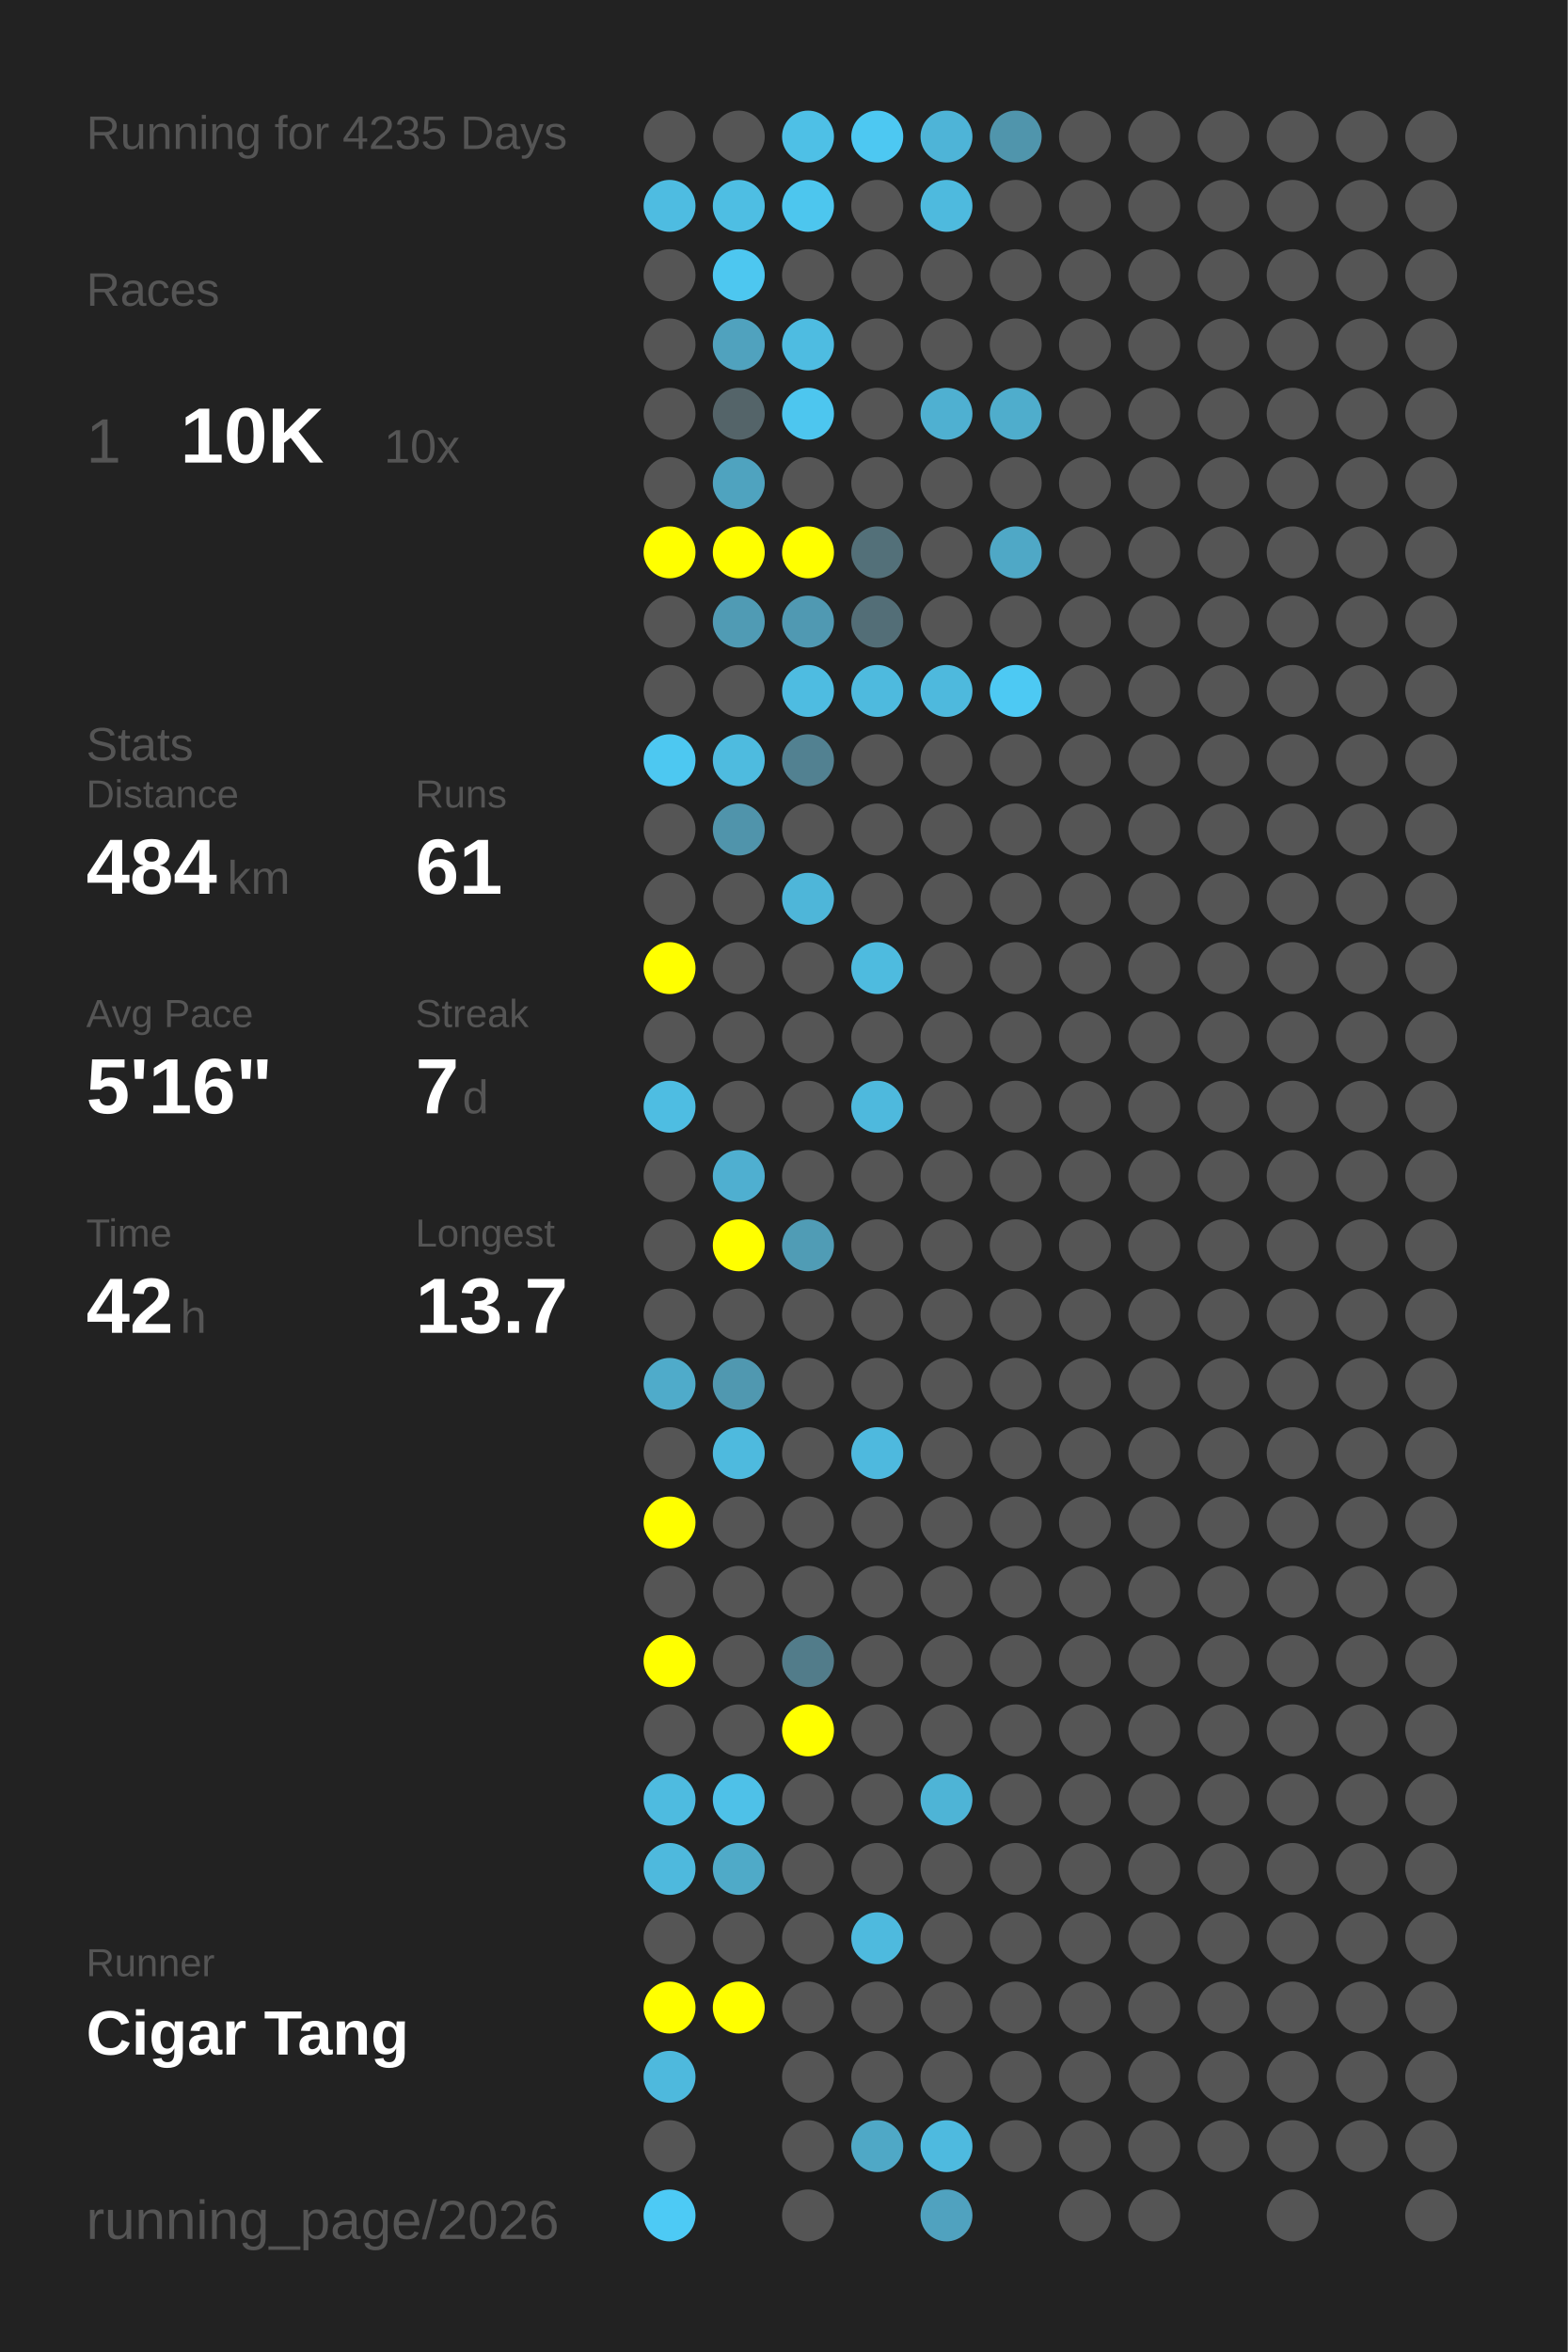
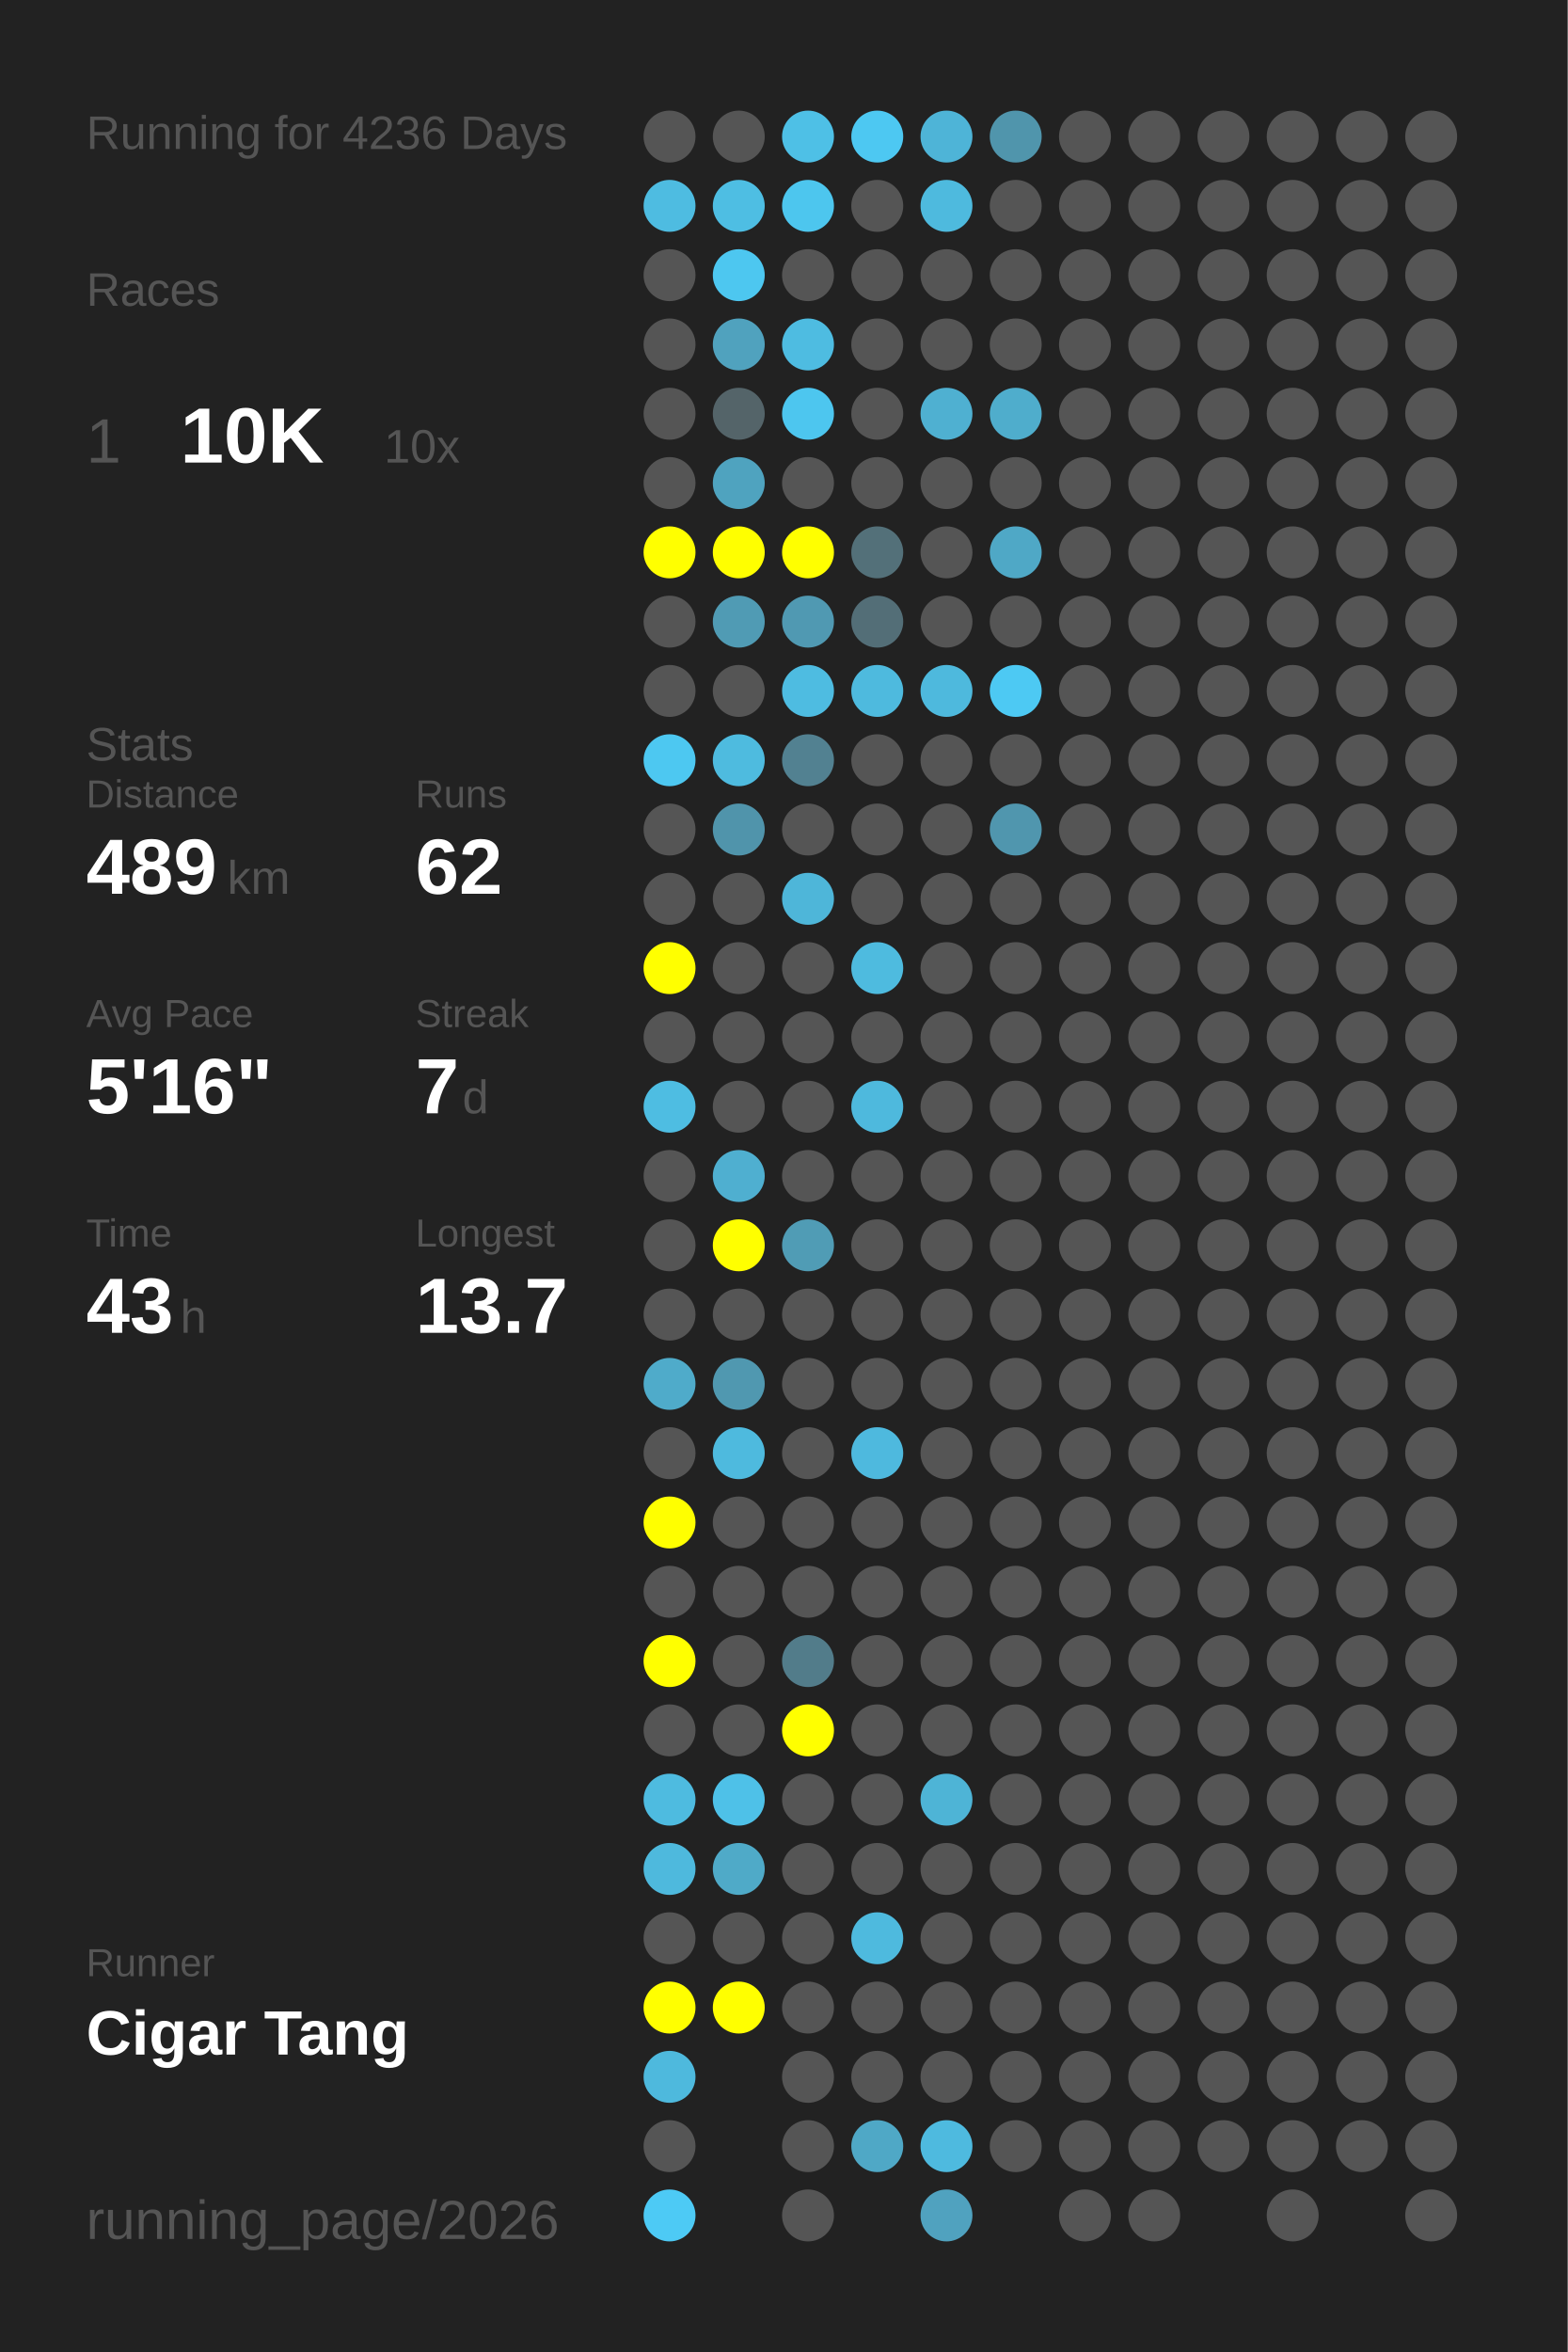
<svg xmlns="http://www.w3.org/2000/svg" baseProfile="full" height="300mm" version="1.1" viewBox="0,0,200,300" width="200mm">
  <defs />
  <rect fill="#222222" height="300" width="200" x="0" y="0" />
-   <text fill="#555555" style="font-size:6px; font-family:Arial;" x="11" y="19">Running for 4235 Days</text>
+   <text fill="#555555" style="font-size:6px; font-family:Arial;" x="11" y="19">Running for 4236 Days</text>
  <text fill="#555555" style="font-size:6px; font-family:Arial;" x="11" y="39">Races</text>
  <text fill="#555555" style="font-size:8px; font-family:Arial;" x="11" y="59">1</text>
  <text fill="#FFFFFF" style="font-size:10px; font-family:Arial; font-weight:bold;" x="23" y="59">10K</text>
  <text fill="#555555" style="font-size:6px; font-family:Arial;" x="49" y="59">10x</text>
  <text fill="#555555" style="font-size:6px; font-family:Arial;" x="11" y="97">Stats</text>
  <text fill="#555555" style="font-size:5px; font-family:Arial;" x="11" y="103">Distance</text>
-   <text fill="#FFFFFF" style="font-size:10px; font-family:Arial; font-weight:bold;" x="11" y="114">484</text>
+   <text fill="#FFFFFF" style="font-size:10px; font-family:Arial; font-weight:bold;" x="11" y="114">489</text>
  <text fill="#555555" style="font-size:6px; font-family:Arial;" x="29" y="114">km</text>
  <text fill="#555555" style="font-size:5px; font-family:Arial;" x="53" y="103">Runs</text>
-   <text fill="#FFFFFF" style="font-size:10px; font-family:Arial; font-weight:bold;" x="53" y="114">61</text>
+   <text fill="#FFFFFF" style="font-size:10px; font-family:Arial; font-weight:bold;" x="53" y="114">62</text>
  <text fill="#555555" style="font-size:5px; font-family:Arial;" x="11" y="131">Avg Pace</text>
  <text fill="#FFFFFF" style="font-size:10px; font-family:Arial; font-weight:bold;" x="11" y="142">5'16"</text>
  <text fill="#555555" style="font-size:5px; font-family:Arial;" x="53" y="131">Streak</text>
  <text fill="#FFFFFF" style="font-size:10px; font-family:Arial; font-weight:bold;" x="53" y="142">7</text>
  <text fill="#555555" style="font-size:6px; font-family:Arial;" x="59" y="142">d</text>
  <text fill="#555555" style="font-size:5px; font-family:Arial;" x="11" y="159">Time</text>
-   <text fill="#FFFFFF" style="font-size:10px; font-family:Arial; font-weight:bold;" x="11" y="170">42</text>
+   <text fill="#FFFFFF" style="font-size:10px; font-family:Arial; font-weight:bold;" x="11" y="170">43</text>
  <text fill="#555555" style="font-size:6px; font-family:Arial;" x="23" y="170">h</text>
  <text fill="#555555" style="font-size:5px; font-family:Arial;" x="53" y="159">Longest</text>
  <text fill="#FFFFFF" style="font-size:10px; font-family:Arial; font-weight:bold;" x="53" y="170">13.7</text>
  <text fill="#555555" style="font-size:5px; font-family:Arial;" x="11" y="252.065">Runner</text>
  <text fill="#FFFFFF" style="font-size:8px; font-family:Arial; font-weight:bold;" x="11" y="262.065">Cigar Tang</text>
  <text fill="#555555" style="font-size:7px; font-family:Arial;" x="11" y="285.581">running_page/2026</text>
  <circle cx="85.417" cy="17.419" fill="#555555" r="3.312" />
  <circle cx="85.417" cy="26.258" fill="#4ebce1" r="3.312" />
  <circle cx="85.417" cy="35.097" fill="#555555" r="3.312" />
  <circle cx="85.417" cy="43.935" fill="#555555" r="3.312" />
  <circle cx="85.417" cy="52.774" fill="#555555" r="3.312" />
  <circle cx="85.417" cy="61.613" fill="#555555" r="3.312" />
  <circle cx="85.417" cy="70.452" fill="#FFFF00" r="3.312" />
  <circle cx="85.417" cy="79.29" fill="#555555" r="3.312" />
  <circle cx="85.417" cy="88.129" fill="#555555" r="3.312" />
  <circle cx="85.417" cy="96.968" fill="#4dc8f1" r="3.312" />
  <circle cx="85.417" cy="105.806" fill="#555555" r="3.312" />
  <circle cx="85.417" cy="114.645" fill="#555555" r="3.312" />
  <circle cx="85.417" cy="123.484" fill="#FFFF00" r="3.312" />
  <circle cx="85.417" cy="132.323" fill="#555555" r="3.312" />
  <circle cx="85.417" cy="141.161" fill="#4ebde2" r="3.312" />
  <circle cx="85.417" cy="150" fill="#555555" r="3.312" />
  <circle cx="85.417" cy="158.839" fill="#555555" r="3.312" />
  <circle cx="85.417" cy="167.677" fill="#555555" r="3.312" />
  <circle cx="85.417" cy="176.516" fill="#4fabca" r="3.312" />
  <circle cx="85.417" cy="185.355" fill="#555555" r="3.312" />
  <circle cx="85.417" cy="194.194" fill="#FFFF00" r="3.312" />
  <circle cx="85.417" cy="203.032" fill="#555555" r="3.312" />
  <circle cx="85.417" cy="211.871" fill="#FFFF00" r="3.312" />
  <circle cx="85.417" cy="220.71" fill="#555555" r="3.312" />
  <circle cx="85.417" cy="229.548" fill="#4ebbe0" r="3.312" />
  <circle cx="85.417" cy="238.387" fill="#4eb9dd" r="3.312" />
  <circle cx="85.417" cy="247.226" fill="#555555" r="3.312" />
  <circle cx="85.417" cy="256.065" fill="#FFFF00" r="3.312" />
  <circle cx="85.417" cy="264.903" fill="#4eb9dd" r="3.312" />
  <circle cx="85.417" cy="273.742" fill="#555555" r="3.312" />
  <circle cx="85.417" cy="282.581" fill="#4dcaf5" r="3.312" />
  <circle cx="94.25" cy="17.419" fill="#555555" r="3.312" />
  <circle cx="94.25" cy="26.258" fill="#4ebee3" r="3.312" />
  <circle cx="94.25" cy="35.097" fill="#4dc7f0" r="3.312" />
  <circle cx="94.25" cy="43.935" fill="#50a2be" r="3.312" />
  <circle cx="94.25" cy="52.774" fill="#546469" r="3.312" />
  <circle cx="94.25" cy="61.613" fill="#4fa3bf" r="3.312" />
  <circle cx="94.25" cy="70.452" fill="#FFFF00" r="3.312" />
  <circle cx="94.25" cy="79.29" fill="#509bb4" r="3.312" />
  <circle cx="94.25" cy="88.129" fill="#555555" r="3.312" />
  <circle cx="94.25" cy="96.968" fill="#4ebbdf" r="3.312" />
  <circle cx="94.25" cy="105.806" fill="#5094ab" r="3.312" />
  <circle cx="94.25" cy="114.645" fill="#555555" r="3.312" />
  <circle cx="94.25" cy="123.484" fill="#555555" r="3.312" />
  <circle cx="94.25" cy="132.323" fill="#555555" r="3.312" />
  <circle cx="94.25" cy="141.161" fill="#555555" r="3.312" />
  <circle cx="94.25" cy="150" fill="#4fafd0" r="3.312" />
  <circle cx="94.25" cy="158.839" fill="#FFFF00" r="3.312" />
  <circle cx="94.25" cy="167.677" fill="#555555" r="3.312" />
  <circle cx="94.25" cy="176.516" fill="#5098b0" r="3.312" />
  <circle cx="94.25" cy="185.355" fill="#4ebade" r="3.312" />
  <circle cx="94.25" cy="194.194" fill="#555555" r="3.312" />
  <circle cx="94.25" cy="203.032" fill="#555555" r="3.312" />
  <circle cx="94.25" cy="211.871" fill="#555555" r="3.312" />
  <circle cx="94.25" cy="220.71" fill="#555555" r="3.312" />
  <circle cx="94.25" cy="229.548" fill="#4ec1e8" r="3.312" />
  <circle cx="94.25" cy="238.387" fill="#4faac8" r="3.312" />
  <circle cx="94.25" cy="247.226" fill="#555555" r="3.312" />
  <circle cx="94.25" cy="256.065" fill="#FFFF00" r="3.312" />
  <circle cx="103.083" cy="17.419" fill="#4ec0e6" r="3.312" />
  <circle cx="103.083" cy="26.258" fill="#4dc6ee" r="3.312" />
  <circle cx="103.083" cy="35.097" fill="#555555" r="3.312" />
  <circle cx="103.083" cy="43.935" fill="#4ebce1" r="3.312" />
  <circle cx="103.083" cy="52.774" fill="#4dc6ef" r="3.312" />
  <circle cx="103.083" cy="61.613" fill="#555555" r="3.312" />
  <circle cx="103.083" cy="70.452" fill="#FFFF00" r="3.312" />
  <circle cx="103.083" cy="79.29" fill="#5099b2" r="3.312" />
  <circle cx="103.083" cy="88.129" fill="#4ebce1" r="3.312" />
  <circle cx="103.083" cy="96.968" fill="#528191" r="3.312" />
  <circle cx="103.083" cy="105.806" fill="#555555" r="3.312" />
  <circle cx="103.083" cy="114.645" fill="#4eb6d9" r="3.312" />
  <circle cx="103.083" cy="123.484" fill="#555555" r="3.312" />
  <circle cx="103.083" cy="132.323" fill="#555555" r="3.312" />
  <circle cx="103.083" cy="141.161" fill="#555555" r="3.312" />
  <circle cx="103.083" cy="150" fill="#555555" r="3.312" />
  <circle cx="103.083" cy="158.839" fill="#509cb5" r="3.312" />
  <circle cx="103.083" cy="167.677" fill="#555555" r="3.312" />
  <circle cx="103.083" cy="176.516" fill="#555555" r="3.312" />
  <circle cx="103.083" cy="185.355" fill="#555555" r="3.312" />
  <circle cx="103.083" cy="194.194" fill="#555555" r="3.312" />
  <circle cx="103.083" cy="203.032" fill="#555555" r="3.312" />
  <circle cx="103.083" cy="211.871" fill="#527c8a" r="3.312" />
  <circle cx="103.083" cy="220.71" fill="#FFFF00" r="3.312" />
  <circle cx="103.083" cy="229.548" fill="#555555" r="3.312" />
  <circle cx="103.083" cy="238.387" fill="#555555" r="3.312" />
  <circle cx="103.083" cy="247.226" fill="#555555" r="3.312" />
  <circle cx="103.083" cy="256.065" fill="#555555" r="3.312" />
  <circle cx="103.083" cy="264.903" fill="#555555" r="3.312" />
  <circle cx="103.083" cy="273.742" fill="#555555" r="3.312" />
  <circle cx="103.083" cy="282.581" fill="#555555" r="3.312" />
  <circle cx="111.917" cy="17.419" fill="#4dc8f2" r="3.312" />
  <circle cx="111.917" cy="26.258" fill="#555555" r="3.312" />
  <circle cx="111.917" cy="35.097" fill="#555555" r="3.312" />
  <circle cx="111.917" cy="43.935" fill="#555555" r="3.312" />
  <circle cx="111.917" cy="52.774" fill="#555555" r="3.312" />
  <circle cx="111.917" cy="61.613" fill="#555555" r="3.312" />
  <circle cx="111.917" cy="70.452" fill="#537079" r="3.312" />
  <circle cx="111.917" cy="79.29" fill="#536e77" r="3.312" />
  <circle cx="111.917" cy="88.129" fill="#4ebade" r="3.312" />
  <circle cx="111.917" cy="96.968" fill="#555555" r="3.312" />
  <circle cx="111.917" cy="105.806" fill="#555555" r="3.312" />
  <circle cx="111.917" cy="114.645" fill="#555555" r="3.312" />
  <circle cx="111.917" cy="123.484" fill="#4ebbdf" r="3.312" />
  <circle cx="111.917" cy="132.323" fill="#555555" r="3.312" />
  <circle cx="111.917" cy="141.161" fill="#4eb9dd" r="3.312" />
  <circle cx="111.917" cy="150" fill="#555555" r="3.312" />
  <circle cx="111.917" cy="158.839" fill="#555555" r="3.312" />
  <circle cx="111.917" cy="167.677" fill="#555555" r="3.312" />
  <circle cx="111.917" cy="176.516" fill="#555555" r="3.312" />
  <circle cx="111.917" cy="185.355" fill="#4eb9de" r="3.312" />
  <circle cx="111.917" cy="194.194" fill="#555555" r="3.312" />
  <circle cx="111.917" cy="203.032" fill="#555555" r="3.312" />
  <circle cx="111.917" cy="211.871" fill="#555555" r="3.312" />
  <circle cx="111.917" cy="220.71" fill="#555555" r="3.312" />
  <circle cx="111.917" cy="229.548" fill="#555555" r="3.312" />
  <circle cx="111.917" cy="238.387" fill="#555555" r="3.312" />
  <circle cx="111.917" cy="247.226" fill="#4ebade" r="3.312" />
  <circle cx="111.917" cy="256.065" fill="#555555" r="3.312" />
  <circle cx="111.917" cy="264.903" fill="#555555" r="3.312" />
  <circle cx="111.917" cy="273.742" fill="#4fa8c6" r="3.312" />
  <circle cx="120.75" cy="17.419" fill="#4eb4d7" r="3.312" />
  <circle cx="120.75" cy="26.258" fill="#4ebade" r="3.312" />
  <circle cx="120.75" cy="35.097" fill="#555555" r="3.312" />
  <circle cx="120.75" cy="43.935" fill="#555555" r="3.312" />
  <circle cx="120.75" cy="52.774" fill="#4fb0d1" r="3.312" />
  <circle cx="120.75" cy="61.613" fill="#555555" r="3.312" />
  <circle cx="120.75" cy="70.452" fill="#555555" r="3.312" />
  <circle cx="120.75" cy="79.29" fill="#555555" r="3.312" />
  <circle cx="120.75" cy="88.129" fill="#4eb9dd" r="3.312" />
  <circle cx="120.75" cy="96.968" fill="#555555" r="3.312" />
  <circle cx="120.75" cy="105.806" fill="#555555" r="3.312" />
  <circle cx="120.75" cy="114.645" fill="#555555" r="3.312" />
  <circle cx="120.75" cy="123.484" fill="#555555" r="3.312" />
  <circle cx="120.75" cy="132.323" fill="#555555" r="3.312" />
  <circle cx="120.75" cy="141.161" fill="#555555" r="3.312" />
  <circle cx="120.75" cy="150" fill="#555555" r="3.312" />
  <circle cx="120.75" cy="158.839" fill="#555555" r="3.312" />
  <circle cx="120.75" cy="167.677" fill="#555555" r="3.312" />
  <circle cx="120.75" cy="176.516" fill="#555555" r="3.312" />
  <circle cx="120.75" cy="185.355" fill="#555555" r="3.312" />
  <circle cx="120.75" cy="194.194" fill="#555555" r="3.312" />
  <circle cx="120.75" cy="203.032" fill="#555555" r="3.312" />
  <circle cx="120.75" cy="211.871" fill="#555555" r="3.312" />
  <circle cx="120.75" cy="220.71" fill="#555555" r="3.312" />
  <circle cx="120.75" cy="229.548" fill="#4eb4d6" r="3.312" />
  <circle cx="120.75" cy="238.387" fill="#555555" r="3.312" />
  <circle cx="120.75" cy="247.226" fill="#555555" r="3.312" />
  <circle cx="120.75" cy="256.065" fill="#555555" r="3.312" />
  <circle cx="120.75" cy="264.903" fill="#555555" r="3.312" />
  <circle cx="120.75" cy="273.742" fill="#4ebadf" r="3.312" />
  <circle cx="120.75" cy="282.581" fill="#50a2bf" r="3.312" />
  <circle cx="129.583" cy="17.419" fill="#5095ac" r="3.312" />
  <circle cx="129.583" cy="26.258" fill="#555555" r="3.312" />
  <circle cx="129.583" cy="35.097" fill="#555555" r="3.312" />
  <circle cx="129.583" cy="43.935" fill="#555555" r="3.312" />
  <circle cx="129.583" cy="52.774" fill="#4fadcc" r="3.312" />
  <circle cx="129.583" cy="61.613" fill="#555555" r="3.312" />
  <circle cx="129.583" cy="70.452" fill="#4fa8c6" r="3.312" />
  <circle cx="129.583" cy="79.29" fill="#555555" r="3.312" />
  <circle cx="129.583" cy="88.129" fill="#4dc9f3" r="3.312" />
  <circle cx="129.583" cy="96.968" fill="#555555" r="3.312" />
-   <circle cx="129.583" cy="105.806" fill="#555555" r="3.312" />
+   <circle cx="129.583" cy="105.806" fill="#5096ae" r="3.312" />
  <circle cx="129.583" cy="114.645" fill="#555555" r="3.312" />
  <circle cx="129.583" cy="123.484" fill="#555555" r="3.312" />
  <circle cx="129.583" cy="132.323" fill="#555555" r="3.312" />
  <circle cx="129.583" cy="141.161" fill="#555555" r="3.312" />
  <circle cx="129.583" cy="150" fill="#555555" r="3.312" />
  <circle cx="129.583" cy="158.839" fill="#555555" r="3.312" />
  <circle cx="129.583" cy="167.677" fill="#555555" r="3.312" />
  <circle cx="129.583" cy="176.516" fill="#555555" r="3.312" />
  <circle cx="129.583" cy="185.355" fill="#555555" r="3.312" />
  <circle cx="129.583" cy="194.194" fill="#555555" r="3.312" />
  <circle cx="129.583" cy="203.032" fill="#555555" r="3.312" />
  <circle cx="129.583" cy="211.871" fill="#555555" r="3.312" />
  <circle cx="129.583" cy="220.71" fill="#555555" r="3.312" />
  <circle cx="129.583" cy="229.548" fill="#555555" r="3.312" />
  <circle cx="129.583" cy="238.387" fill="#555555" r="3.312" />
  <circle cx="129.583" cy="247.226" fill="#555555" r="3.312" />
  <circle cx="129.583" cy="256.065" fill="#555555" r="3.312" />
  <circle cx="129.583" cy="264.903" fill="#555555" r="3.312" />
  <circle cx="129.583" cy="273.742" fill="#555555" r="3.312" />
  <circle cx="138.417" cy="17.419" fill="#555555" r="3.312" />
  <circle cx="138.417" cy="26.258" fill="#555555" r="3.312" />
  <circle cx="138.417" cy="35.097" fill="#555555" r="3.312" />
  <circle cx="138.417" cy="43.935" fill="#555555" r="3.312" />
  <circle cx="138.417" cy="52.774" fill="#555555" r="3.312" />
  <circle cx="138.417" cy="61.613" fill="#555555" r="3.312" />
  <circle cx="138.417" cy="70.452" fill="#555555" r="3.312" />
  <circle cx="138.417" cy="79.29" fill="#555555" r="3.312" />
  <circle cx="138.417" cy="88.129" fill="#555555" r="3.312" />
  <circle cx="138.417" cy="96.968" fill="#555555" r="3.312" />
  <circle cx="138.417" cy="105.806" fill="#555555" r="3.312" />
  <circle cx="138.417" cy="114.645" fill="#555555" r="3.312" />
  <circle cx="138.417" cy="123.484" fill="#555555" r="3.312" />
  <circle cx="138.417" cy="132.323" fill="#555555" r="3.312" />
  <circle cx="138.417" cy="141.161" fill="#555555" r="3.312" />
  <circle cx="138.417" cy="150" fill="#555555" r="3.312" />
  <circle cx="138.417" cy="158.839" fill="#555555" r="3.312" />
  <circle cx="138.417" cy="167.677" fill="#555555" r="3.312" />
  <circle cx="138.417" cy="176.516" fill="#555555" r="3.312" />
  <circle cx="138.417" cy="185.355" fill="#555555" r="3.312" />
  <circle cx="138.417" cy="194.194" fill="#555555" r="3.312" />
  <circle cx="138.417" cy="203.032" fill="#555555" r="3.312" />
  <circle cx="138.417" cy="211.871" fill="#555555" r="3.312" />
  <circle cx="138.417" cy="220.71" fill="#555555" r="3.312" />
  <circle cx="138.417" cy="229.548" fill="#555555" r="3.312" />
  <circle cx="138.417" cy="238.387" fill="#555555" r="3.312" />
  <circle cx="138.417" cy="247.226" fill="#555555" r="3.312" />
  <circle cx="138.417" cy="256.065" fill="#555555" r="3.312" />
  <circle cx="138.417" cy="264.903" fill="#555555" r="3.312" />
  <circle cx="138.417" cy="273.742" fill="#555555" r="3.312" />
  <circle cx="138.417" cy="282.581" fill="#555555" r="3.312" />
  <circle cx="147.25" cy="17.419" fill="#555555" r="3.312" />
  <circle cx="147.25" cy="26.258" fill="#555555" r="3.312" />
  <circle cx="147.25" cy="35.097" fill="#555555" r="3.312" />
  <circle cx="147.25" cy="43.935" fill="#555555" r="3.312" />
  <circle cx="147.25" cy="52.774" fill="#555555" r="3.312" />
  <circle cx="147.25" cy="61.613" fill="#555555" r="3.312" />
  <circle cx="147.25" cy="70.452" fill="#555555" r="3.312" />
  <circle cx="147.25" cy="79.29" fill="#555555" r="3.312" />
  <circle cx="147.25" cy="88.129" fill="#555555" r="3.312" />
  <circle cx="147.25" cy="96.968" fill="#555555" r="3.312" />
  <circle cx="147.25" cy="105.806" fill="#555555" r="3.312" />
  <circle cx="147.25" cy="114.645" fill="#555555" r="3.312" />
  <circle cx="147.25" cy="123.484" fill="#555555" r="3.312" />
  <circle cx="147.25" cy="132.323" fill="#555555" r="3.312" />
  <circle cx="147.25" cy="141.161" fill="#555555" r="3.312" />
  <circle cx="147.25" cy="150" fill="#555555" r="3.312" />
  <circle cx="147.25" cy="158.839" fill="#555555" r="3.312" />
  <circle cx="147.25" cy="167.677" fill="#555555" r="3.312" />
  <circle cx="147.25" cy="176.516" fill="#555555" r="3.312" />
  <circle cx="147.25" cy="185.355" fill="#555555" r="3.312" />
  <circle cx="147.25" cy="194.194" fill="#555555" r="3.312" />
  <circle cx="147.25" cy="203.032" fill="#555555" r="3.312" />
  <circle cx="147.25" cy="211.871" fill="#555555" r="3.312" />
  <circle cx="147.25" cy="220.71" fill="#555555" r="3.312" />
  <circle cx="147.25" cy="229.548" fill="#555555" r="3.312" />
  <circle cx="147.25" cy="238.387" fill="#555555" r="3.312" />
  <circle cx="147.25" cy="247.226" fill="#555555" r="3.312" />
  <circle cx="147.25" cy="256.065" fill="#555555" r="3.312" />
  <circle cx="147.25" cy="264.903" fill="#555555" r="3.312" />
  <circle cx="147.25" cy="273.742" fill="#555555" r="3.312" />
  <circle cx="147.25" cy="282.581" fill="#555555" r="3.312" />
  <circle cx="156.083" cy="17.419" fill="#555555" r="3.312" />
  <circle cx="156.083" cy="26.258" fill="#555555" r="3.312" />
  <circle cx="156.083" cy="35.097" fill="#555555" r="3.312" />
  <circle cx="156.083" cy="43.935" fill="#555555" r="3.312" />
  <circle cx="156.083" cy="52.774" fill="#555555" r="3.312" />
  <circle cx="156.083" cy="61.613" fill="#555555" r="3.312" />
  <circle cx="156.083" cy="70.452" fill="#555555" r="3.312" />
  <circle cx="156.083" cy="79.29" fill="#555555" r="3.312" />
  <circle cx="156.083" cy="88.129" fill="#555555" r="3.312" />
  <circle cx="156.083" cy="96.968" fill="#555555" r="3.312" />
  <circle cx="156.083" cy="105.806" fill="#555555" r="3.312" />
  <circle cx="156.083" cy="114.645" fill="#555555" r="3.312" />
  <circle cx="156.083" cy="123.484" fill="#555555" r="3.312" />
  <circle cx="156.083" cy="132.323" fill="#555555" r="3.312" />
  <circle cx="156.083" cy="141.161" fill="#555555" r="3.312" />
  <circle cx="156.083" cy="150" fill="#555555" r="3.312" />
  <circle cx="156.083" cy="158.839" fill="#555555" r="3.312" />
  <circle cx="156.083" cy="167.677" fill="#555555" r="3.312" />
  <circle cx="156.083" cy="176.516" fill="#555555" r="3.312" />
  <circle cx="156.083" cy="185.355" fill="#555555" r="3.312" />
  <circle cx="156.083" cy="194.194" fill="#555555" r="3.312" />
  <circle cx="156.083" cy="203.032" fill="#555555" r="3.312" />
  <circle cx="156.083" cy="211.871" fill="#555555" r="3.312" />
  <circle cx="156.083" cy="220.71" fill="#555555" r="3.312" />
  <circle cx="156.083" cy="229.548" fill="#555555" r="3.312" />
  <circle cx="156.083" cy="238.387" fill="#555555" r="3.312" />
  <circle cx="156.083" cy="247.226" fill="#555555" r="3.312" />
  <circle cx="156.083" cy="256.065" fill="#555555" r="3.312" />
  <circle cx="156.083" cy="264.903" fill="#555555" r="3.312" />
  <circle cx="156.083" cy="273.742" fill="#555555" r="3.312" />
  <circle cx="164.917" cy="17.419" fill="#555555" r="3.312" />
  <circle cx="164.917" cy="26.258" fill="#555555" r="3.312" />
  <circle cx="164.917" cy="35.097" fill="#555555" r="3.312" />
  <circle cx="164.917" cy="43.935" fill="#555555" r="3.312" />
  <circle cx="164.917" cy="52.774" fill="#555555" r="3.312" />
  <circle cx="164.917" cy="61.613" fill="#555555" r="3.312" />
  <circle cx="164.917" cy="70.452" fill="#555555" r="3.312" />
  <circle cx="164.917" cy="79.29" fill="#555555" r="3.312" />
  <circle cx="164.917" cy="88.129" fill="#555555" r="3.312" />
  <circle cx="164.917" cy="96.968" fill="#555555" r="3.312" />
  <circle cx="164.917" cy="105.806" fill="#555555" r="3.312" />
  <circle cx="164.917" cy="114.645" fill="#555555" r="3.312" />
  <circle cx="164.917" cy="123.484" fill="#555555" r="3.312" />
  <circle cx="164.917" cy="132.323" fill="#555555" r="3.312" />
  <circle cx="164.917" cy="141.161" fill="#555555" r="3.312" />
  <circle cx="164.917" cy="150" fill="#555555" r="3.312" />
  <circle cx="164.917" cy="158.839" fill="#555555" r="3.312" />
  <circle cx="164.917" cy="167.677" fill="#555555" r="3.312" />
  <circle cx="164.917" cy="176.516" fill="#555555" r="3.312" />
  <circle cx="164.917" cy="185.355" fill="#555555" r="3.312" />
  <circle cx="164.917" cy="194.194" fill="#555555" r="3.312" />
  <circle cx="164.917" cy="203.032" fill="#555555" r="3.312" />
  <circle cx="164.917" cy="211.871" fill="#555555" r="3.312" />
  <circle cx="164.917" cy="220.71" fill="#555555" r="3.312" />
  <circle cx="164.917" cy="229.548" fill="#555555" r="3.312" />
  <circle cx="164.917" cy="238.387" fill="#555555" r="3.312" />
  <circle cx="164.917" cy="247.226" fill="#555555" r="3.312" />
  <circle cx="164.917" cy="256.065" fill="#555555" r="3.312" />
  <circle cx="164.917" cy="264.903" fill="#555555" r="3.312" />
  <circle cx="164.917" cy="273.742" fill="#555555" r="3.312" />
  <circle cx="164.917" cy="282.581" fill="#555555" r="3.312" />
  <circle cx="173.75" cy="17.419" fill="#555555" r="3.312" />
  <circle cx="173.75" cy="26.258" fill="#555555" r="3.312" />
  <circle cx="173.75" cy="35.097" fill="#555555" r="3.312" />
  <circle cx="173.75" cy="43.935" fill="#555555" r="3.312" />
  <circle cx="173.75" cy="52.774" fill="#555555" r="3.312" />
  <circle cx="173.75" cy="61.613" fill="#555555" r="3.312" />
  <circle cx="173.75" cy="70.452" fill="#555555" r="3.312" />
  <circle cx="173.75" cy="79.29" fill="#555555" r="3.312" />
  <circle cx="173.75" cy="88.129" fill="#555555" r="3.312" />
  <circle cx="173.75" cy="96.968" fill="#555555" r="3.312" />
  <circle cx="173.75" cy="105.806" fill="#555555" r="3.312" />
  <circle cx="173.75" cy="114.645" fill="#555555" r="3.312" />
  <circle cx="173.75" cy="123.484" fill="#555555" r="3.312" />
  <circle cx="173.75" cy="132.323" fill="#555555" r="3.312" />
  <circle cx="173.75" cy="141.161" fill="#555555" r="3.312" />
  <circle cx="173.75" cy="150" fill="#555555" r="3.312" />
  <circle cx="173.75" cy="158.839" fill="#555555" r="3.312" />
  <circle cx="173.75" cy="167.677" fill="#555555" r="3.312" />
  <circle cx="173.75" cy="176.516" fill="#555555" r="3.312" />
  <circle cx="173.75" cy="185.355" fill="#555555" r="3.312" />
  <circle cx="173.75" cy="194.194" fill="#555555" r="3.312" />
  <circle cx="173.75" cy="203.032" fill="#555555" r="3.312" />
  <circle cx="173.75" cy="211.871" fill="#555555" r="3.312" />
  <circle cx="173.75" cy="220.71" fill="#555555" r="3.312" />
  <circle cx="173.75" cy="229.548" fill="#555555" r="3.312" />
  <circle cx="173.75" cy="238.387" fill="#555555" r="3.312" />
  <circle cx="173.75" cy="247.226" fill="#555555" r="3.312" />
  <circle cx="173.75" cy="256.065" fill="#555555" r="3.312" />
  <circle cx="173.75" cy="264.903" fill="#555555" r="3.312" />
  <circle cx="173.75" cy="273.742" fill="#555555" r="3.312" />
  <circle cx="182.583" cy="17.419" fill="#555555" r="3.312" />
  <circle cx="182.583" cy="26.258" fill="#555555" r="3.312" />
  <circle cx="182.583" cy="35.097" fill="#555555" r="3.312" />
  <circle cx="182.583" cy="43.935" fill="#555555" r="3.312" />
  <circle cx="182.583" cy="52.774" fill="#555555" r="3.312" />
  <circle cx="182.583" cy="61.613" fill="#555555" r="3.312" />
  <circle cx="182.583" cy="70.452" fill="#555555" r="3.312" />
  <circle cx="182.583" cy="79.29" fill="#555555" r="3.312" />
  <circle cx="182.583" cy="88.129" fill="#555555" r="3.312" />
  <circle cx="182.583" cy="96.968" fill="#555555" r="3.312" />
  <circle cx="182.583" cy="105.806" fill="#555555" r="3.312" />
  <circle cx="182.583" cy="114.645" fill="#555555" r="3.312" />
  <circle cx="182.583" cy="123.484" fill="#555555" r="3.312" />
  <circle cx="182.583" cy="132.323" fill="#555555" r="3.312" />
  <circle cx="182.583" cy="141.161" fill="#555555" r="3.312" />
  <circle cx="182.583" cy="150" fill="#555555" r="3.312" />
  <circle cx="182.583" cy="158.839" fill="#555555" r="3.312" />
  <circle cx="182.583" cy="167.677" fill="#555555" r="3.312" />
  <circle cx="182.583" cy="176.516" fill="#555555" r="3.312" />
  <circle cx="182.583" cy="185.355" fill="#555555" r="3.312" />
  <circle cx="182.583" cy="194.194" fill="#555555" r="3.312" />
  <circle cx="182.583" cy="203.032" fill="#555555" r="3.312" />
  <circle cx="182.583" cy="211.871" fill="#555555" r="3.312" />
  <circle cx="182.583" cy="220.71" fill="#555555" r="3.312" />
  <circle cx="182.583" cy="229.548" fill="#555555" r="3.312" />
  <circle cx="182.583" cy="238.387" fill="#555555" r="3.312" />
  <circle cx="182.583" cy="247.226" fill="#555555" r="3.312" />
  <circle cx="182.583" cy="256.065" fill="#555555" r="3.312" />
  <circle cx="182.583" cy="264.903" fill="#555555" r="3.312" />
  <circle cx="182.583" cy="273.742" fill="#555555" r="3.312" />
  <circle cx="182.583" cy="282.581" fill="#555555" r="3.312" />
</svg>
